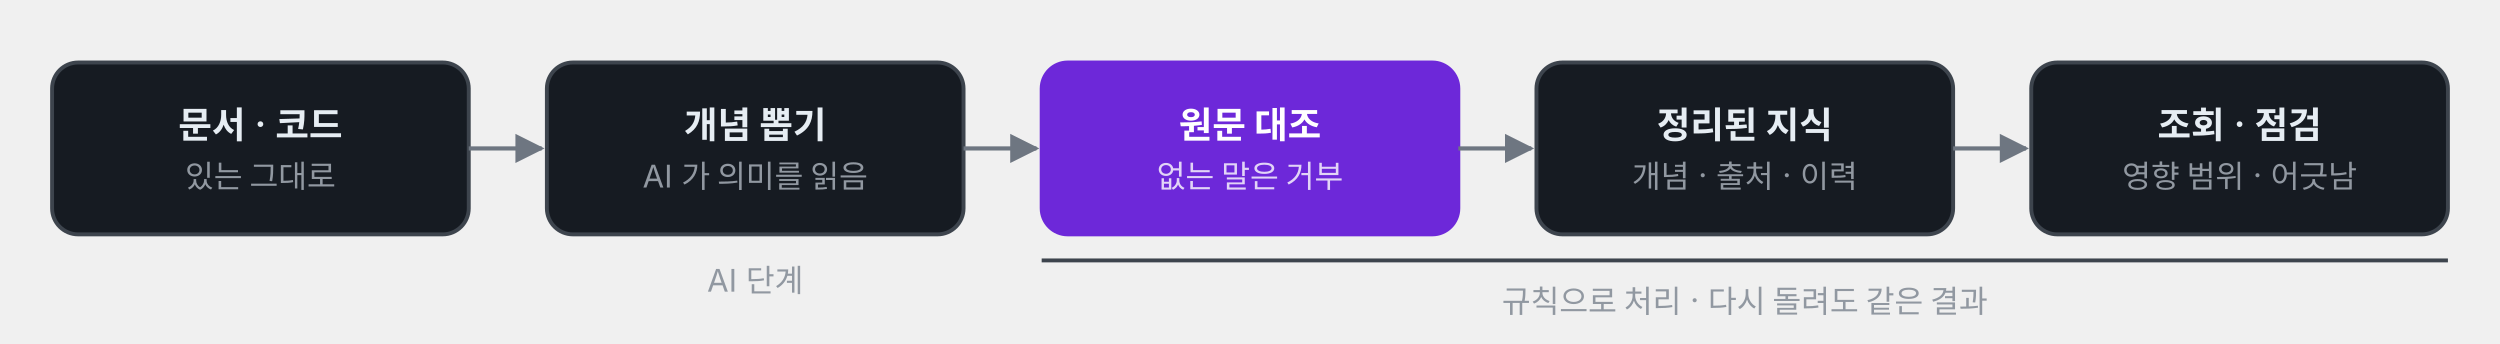
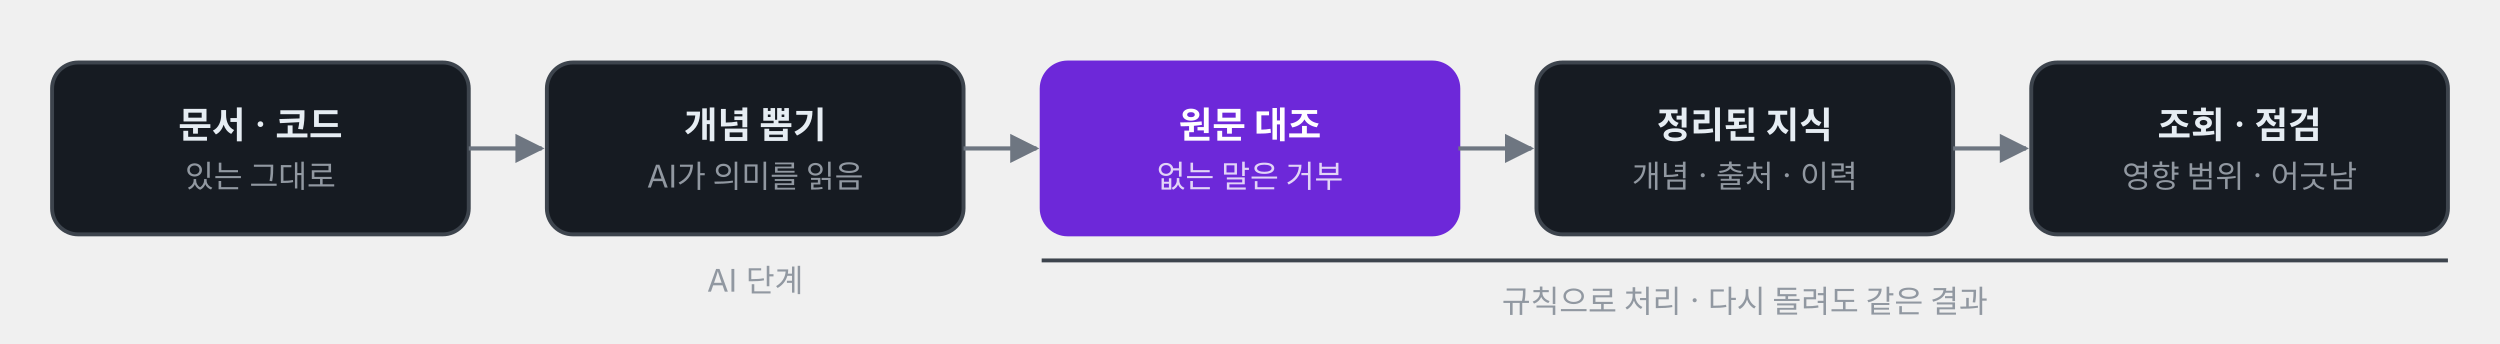
<svg xmlns="http://www.w3.org/2000/svg" width="960" height="132" viewBox="0 0 960 132" font-family="-apple-system, BlinkMacSystemFont, 'Segoe UI', 'Apple SD Gothic Neo', 'Malgun Gothic', 'Noto Sans KR', sans-serif">
  <defs>
    <marker id="a" viewBox="0 0 10 10" refX="9" refY="5" markerWidth="7" markerHeight="7" orient="auto-start-reverse">
      <path d="M0 0 L10 5 L0 10 z" fill="#6E7681" />
    </marker>
  </defs>
  <rect x="20" y="24" width="160" height="66" rx="10" fill="#161B22" stroke="#3D444D" stroke-width="1.5" />
  <text x="100.0" y="53.0" text-anchor="middle" font-size="14" font-weight="600" fill="#E6EDF3">문서 · 코드</text>
  <text x="100.0" y="72.0" text-anchor="middle" font-size="12" fill="#9198A1">있는 그대로</text>
  <rect x="210" y="24" width="160" height="66" rx="10" fill="#161B22" stroke="#3D444D" stroke-width="1.5" />
  <text x="290.0" y="53.0" text-anchor="middle" font-size="14" font-weight="600" fill="#E6EDF3">개념 뽑기</text>
-   <text x="290.0" y="72.0" text-anchor="middle" font-size="12" fill="#9198A1">AI 가 의미를 읽음</text>
+   <text x="290.0" y="72.0" text-anchor="middle" font-size="12" fill="#9198A1">AI가 의미를 읽음</text>
  <rect x="400" y="24" width="160" height="66" rx="10" fill="#6D28D9" stroke="#6D28D9" stroke-width="1.5" />
  <text x="480.0" y="53.0" text-anchor="middle" font-size="14" font-weight="600" fill="#FFFFFF">원문 대조</text>
  <text x="480.0" y="72.0" text-anchor="middle" font-size="12" fill="#FFFFFFCC">없는 말은 거부</text>
  <rect x="590" y="24" width="160" height="66" rx="10" fill="#161B22" stroke="#3D444D" stroke-width="1.5" />
  <text x="670.0" y="53.0" text-anchor="middle" font-size="14" font-weight="600" fill="#E6EDF3">정리된 지식</text>
  <text x="670.0" y="72.0" text-anchor="middle" font-size="12" fill="#9198A1">개념 · 출처 · 이력</text>
  <rect x="780" y="24" width="160" height="66" rx="10" fill="#161B22" stroke="#3D444D" stroke-width="1.5" />
  <text x="860.0" y="53.0" text-anchor="middle" font-size="14" font-weight="600" fill="#E6EDF3">조회 · 점검</text>
  <text x="860.0" y="72.0" text-anchor="middle" font-size="12" fill="#9198A1">영향 범위 · 어긋남</text>
  <path d="M180 57 H208" fill="none" stroke="#6E7681" stroke-width="1.6" marker-end="url(#a)" />
  <path d="M370 57 H398" fill="none" stroke="#6E7681" stroke-width="1.6" marker-end="url(#a)" />
  <path d="M560 57 H588" fill="none" stroke="#6E7681" stroke-width="1.6" marker-end="url(#a)" />
  <path d="M750 57 H778" fill="none" stroke="#6E7681" stroke-width="1.6" marker-end="url(#a)" />
  <text x="290" y="112" text-anchor="middle" font-size="12" fill="#9198A1">AI 단계</text>
  <path d="M400 100 H940" stroke="#3D444D" stroke-width="1.5" />
  <text x="670" y="120" text-anchor="middle" font-size="12" fill="#9198A1">규칙으로 처리 · 다시 돌려도 같은 결과</text>
</svg>
